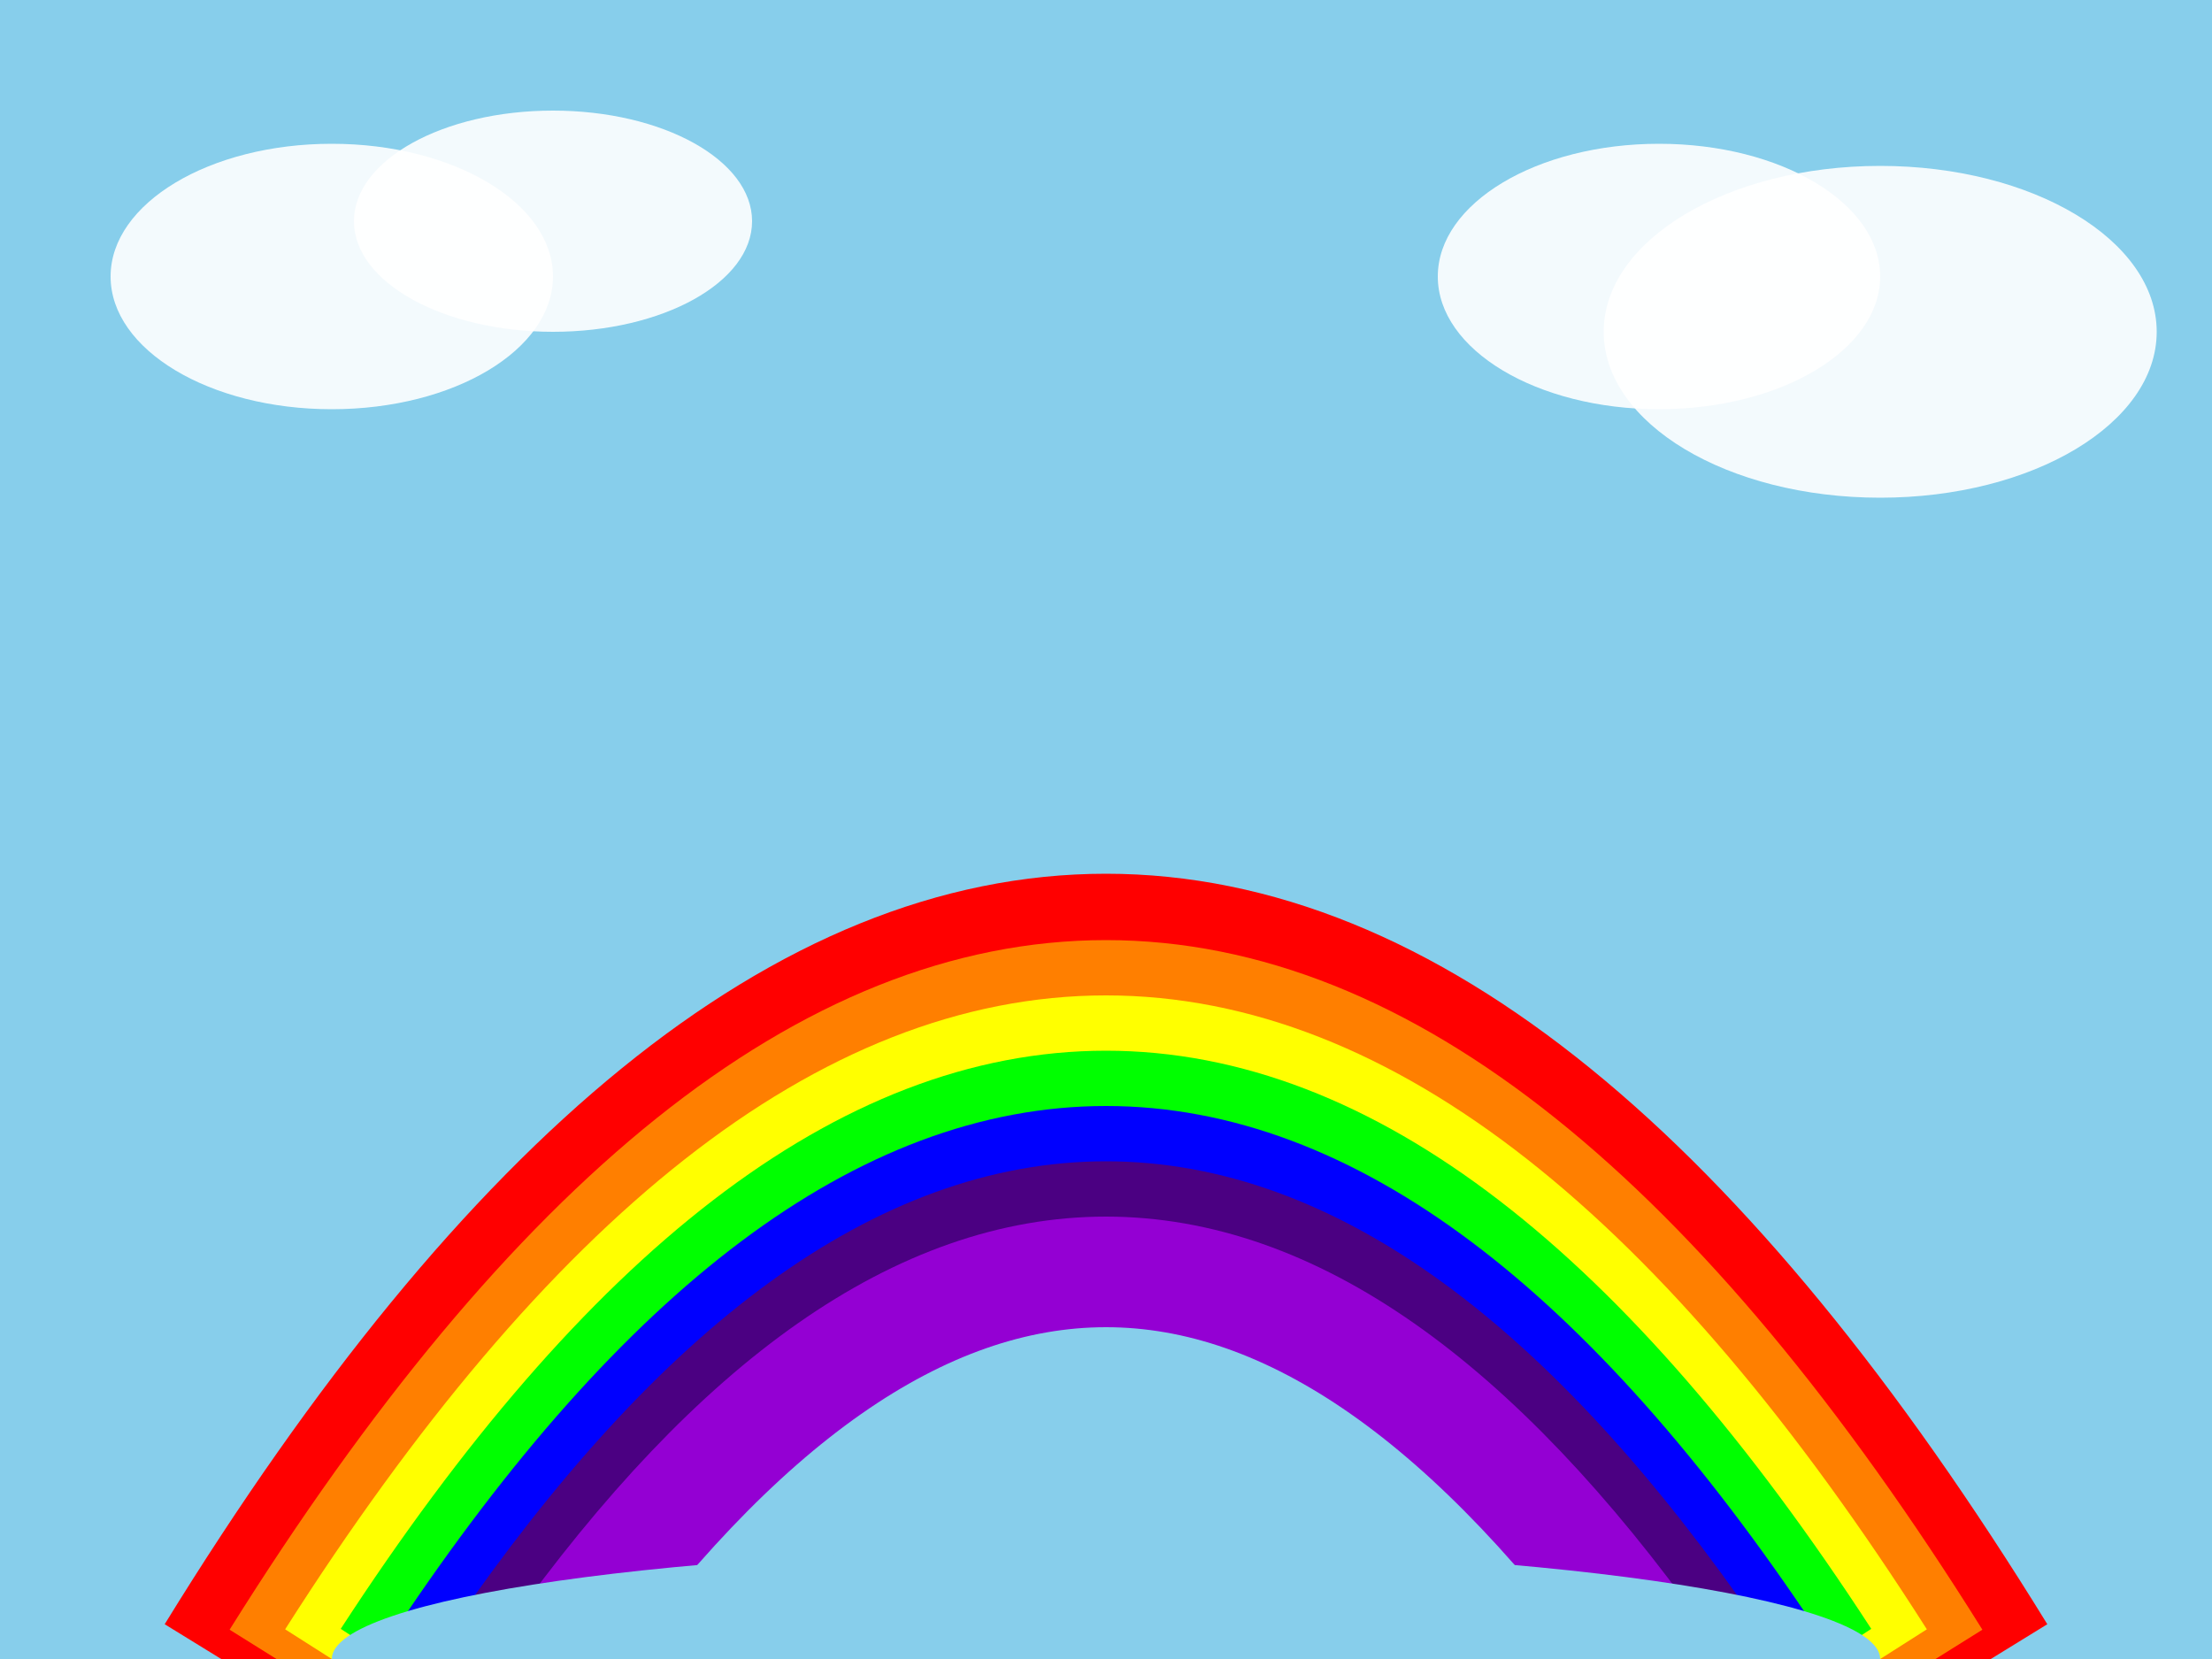
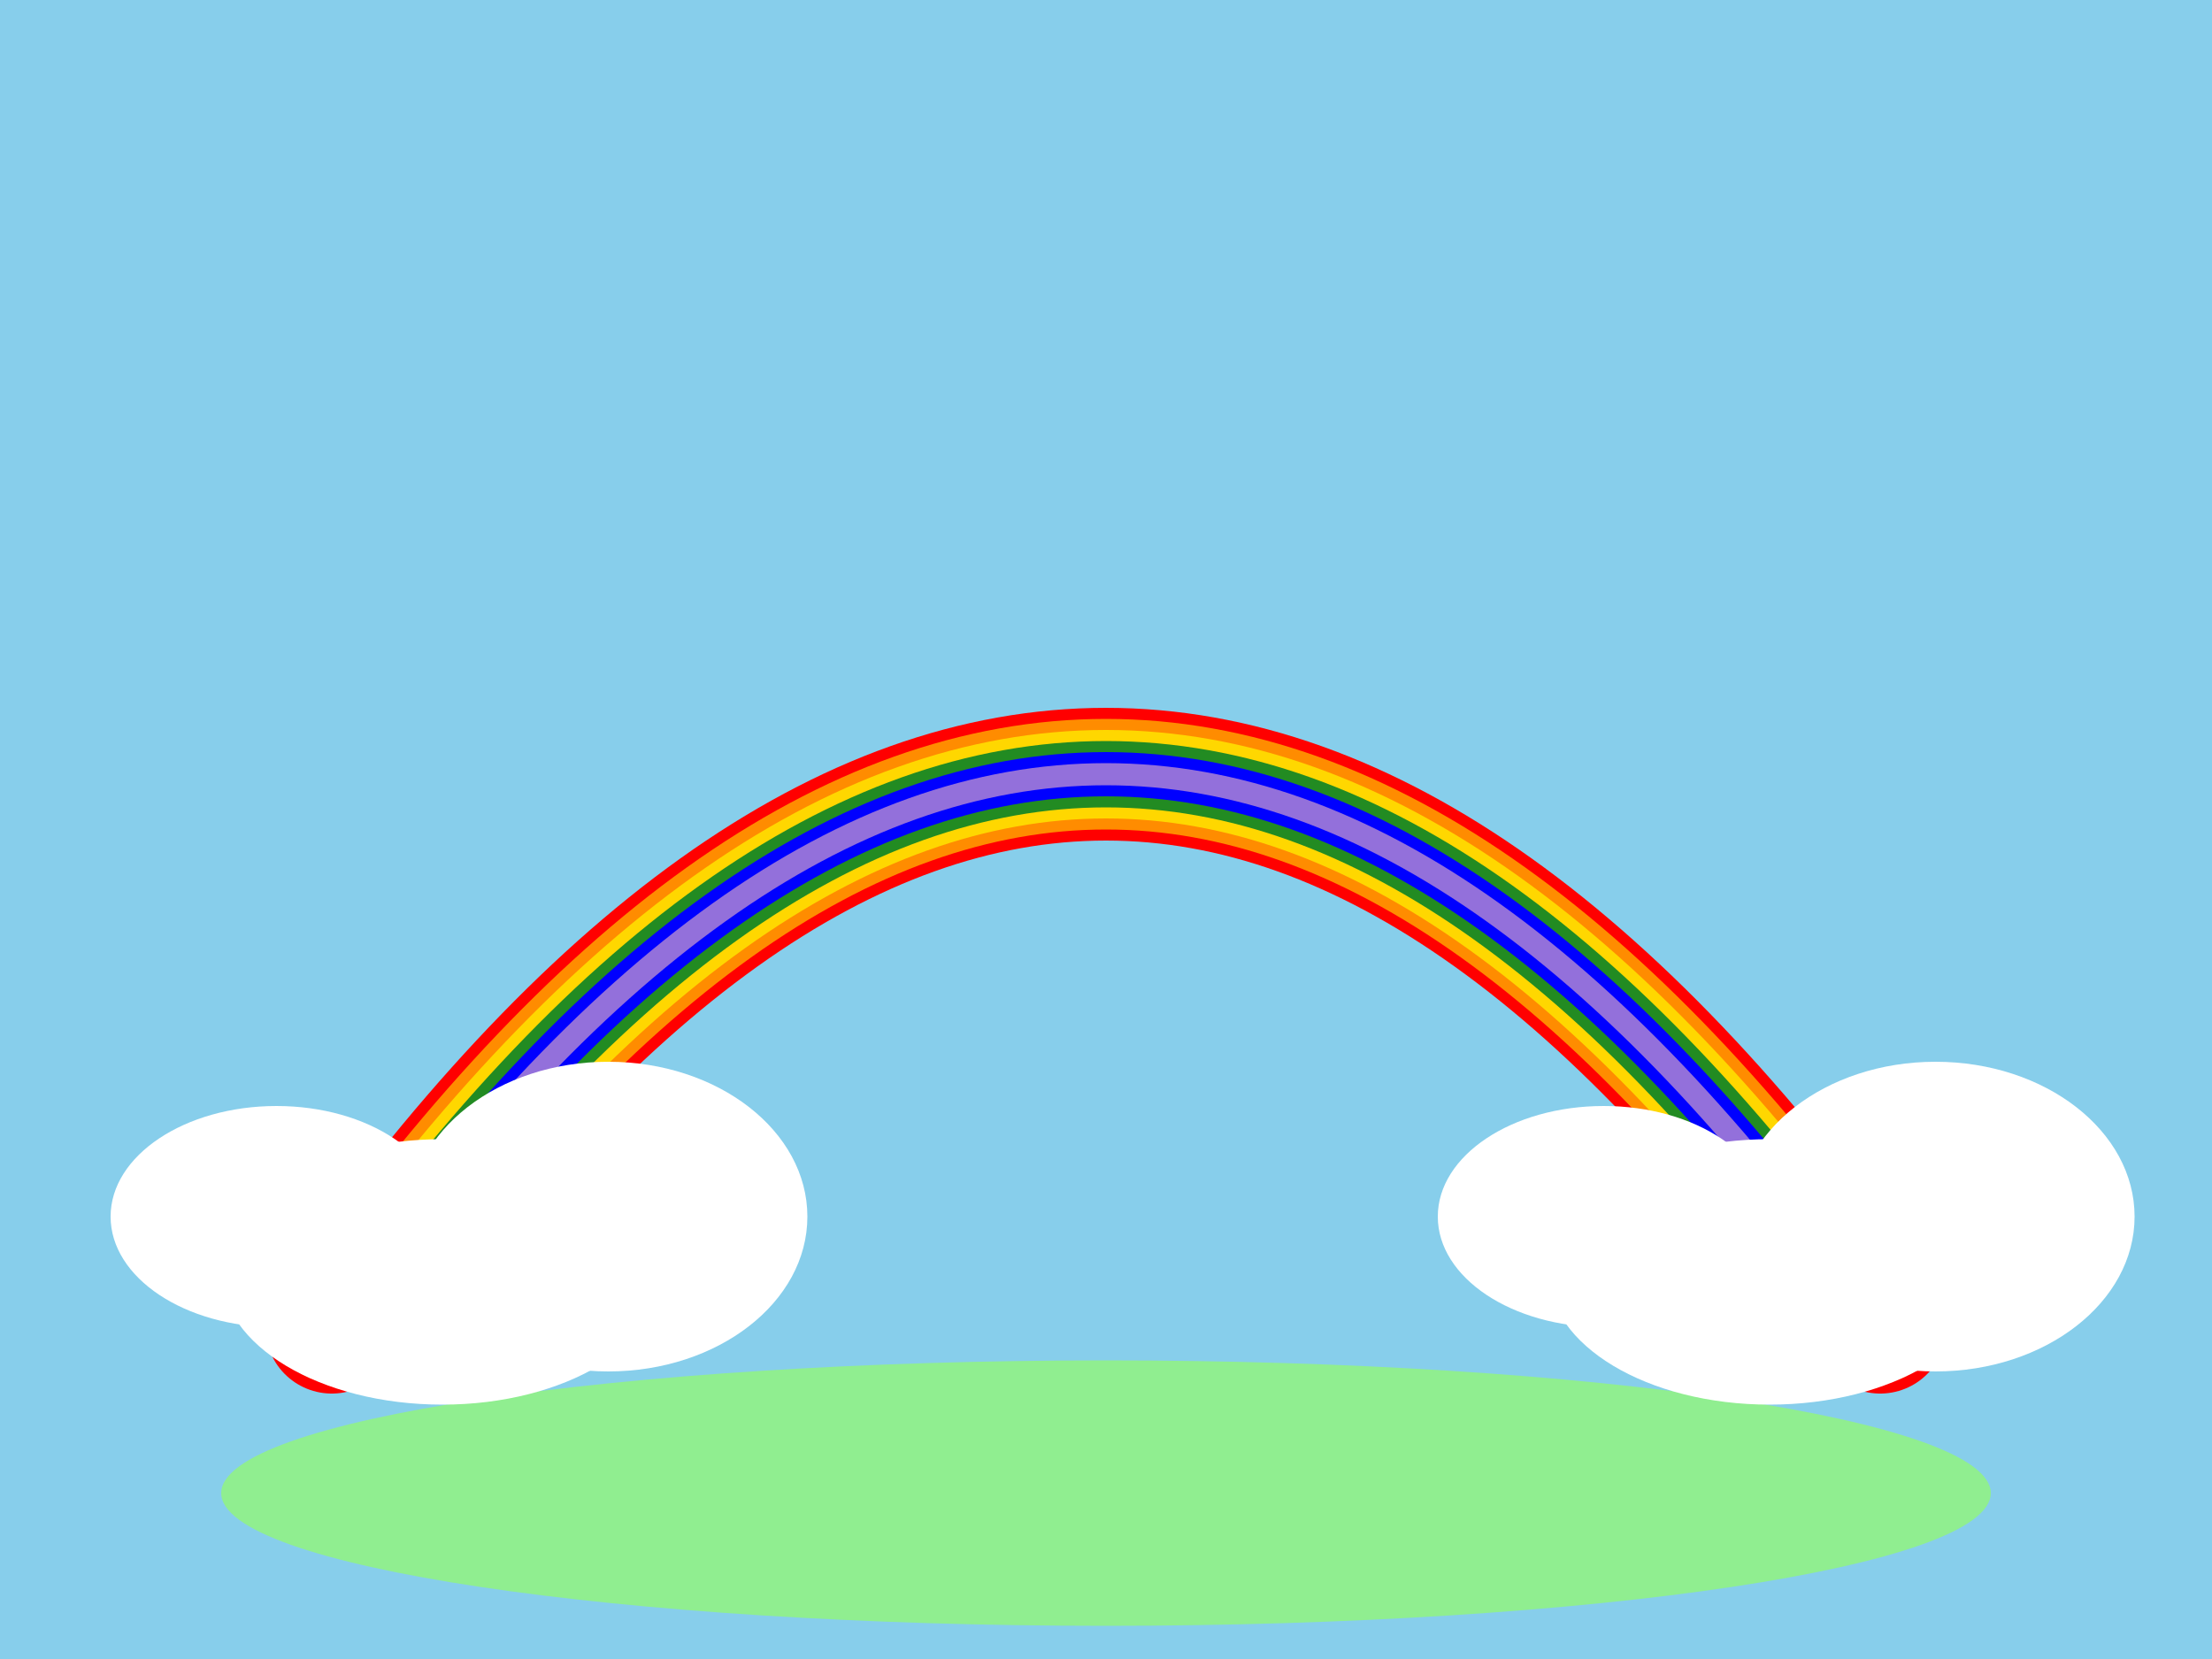
<svg xmlns="http://www.w3.org/2000/svg" viewBox="0 0 200 150">
  <rect width="200" height="150" fill="#87CEEB" />
-   <ellipse cx="30" cy="25" rx="20" ry="12" fill="white" opacity="0.9" />
-   <ellipse cx="50" cy="20" rx="18" ry="10" fill="white" opacity="0.9" />
-   <ellipse cx="170" cy="30" rx="25" ry="15" fill="white" opacity="0.9" />
-   <ellipse cx="150" cy="25" rx="20" ry="12" fill="white" opacity="0.9" />
-   <path d="M20,150 Q100,20 180,150" stroke="#FF0000" stroke-width="12" fill="none" />
-   <path d="M25,150 Q100,30 175,150" stroke="#FF7F00" stroke-width="10" fill="none" />
-   <path d="M30,150 Q100,40 170,150" stroke="#FFFF00" stroke-width="10" fill="none" />
-   <path d="M35,150 Q100,50 165,150" stroke="#00FF00" stroke-width="10" fill="none" />
-   <path d="M40,150 Q100,60 160,150" stroke="#0000FF" stroke-width="10" fill="none" />
-   <path d="M45,150 Q100,70 155,150" stroke="#4B0082" stroke-width="10" fill="none" />
-   <path d="M50,150 Q100,80 150,150" stroke="#9400D3" stroke-width="10" fill="none" />
-   <ellipse cx="100" cy="150" rx="70" ry="10" fill="#87CEEB" />
+   <ellipse cx="100" cy="135" rx="80" ry="12" fill="#90EE90" />
+   <path d="M 30 120 Q 100 20 170 120" stroke="#FF0000" stroke-width="12" fill="none" stroke-linecap="round" />
+   <path d="M 30 120 Q 100 20 170 120" stroke="#FF8C00" stroke-width="10" fill="none" stroke-linecap="round" />
+   <path d="M 30 120 Q 100 20 170 120" stroke="#FFD700" stroke-width="8" fill="none" stroke-linecap="round" />
+   <path d="M 30 120 Q 100 20 170 120" stroke="#228B22" stroke-width="6" fill="none" stroke-linecap="round" />
+   <path d="M 30 120 Q 100 20 170 120" stroke="#0000FF" stroke-width="4" fill="none" stroke-linecap="round" />
+   <path d="M 30 120 Q 100 20 170 120" stroke="#9370DB" stroke-width="2" fill="none" stroke-linecap="round" />
+   <ellipse cx="40" cy="115" rx="20" ry="12" fill="white" />
+   <ellipse cx="55" cy="110" rx="18" ry="14" fill="white" />
+   <ellipse cx="25" cy="110" rx="15" ry="10" fill="white" />
+   <ellipse cx="160" cy="115" rx="20" ry="12" fill="white" />
+   <ellipse cx="175" cy="110" rx="18" ry="14" fill="white" />
+   <ellipse cx="145" cy="110" rx="15" ry="10" fill="white" />
</svg>
